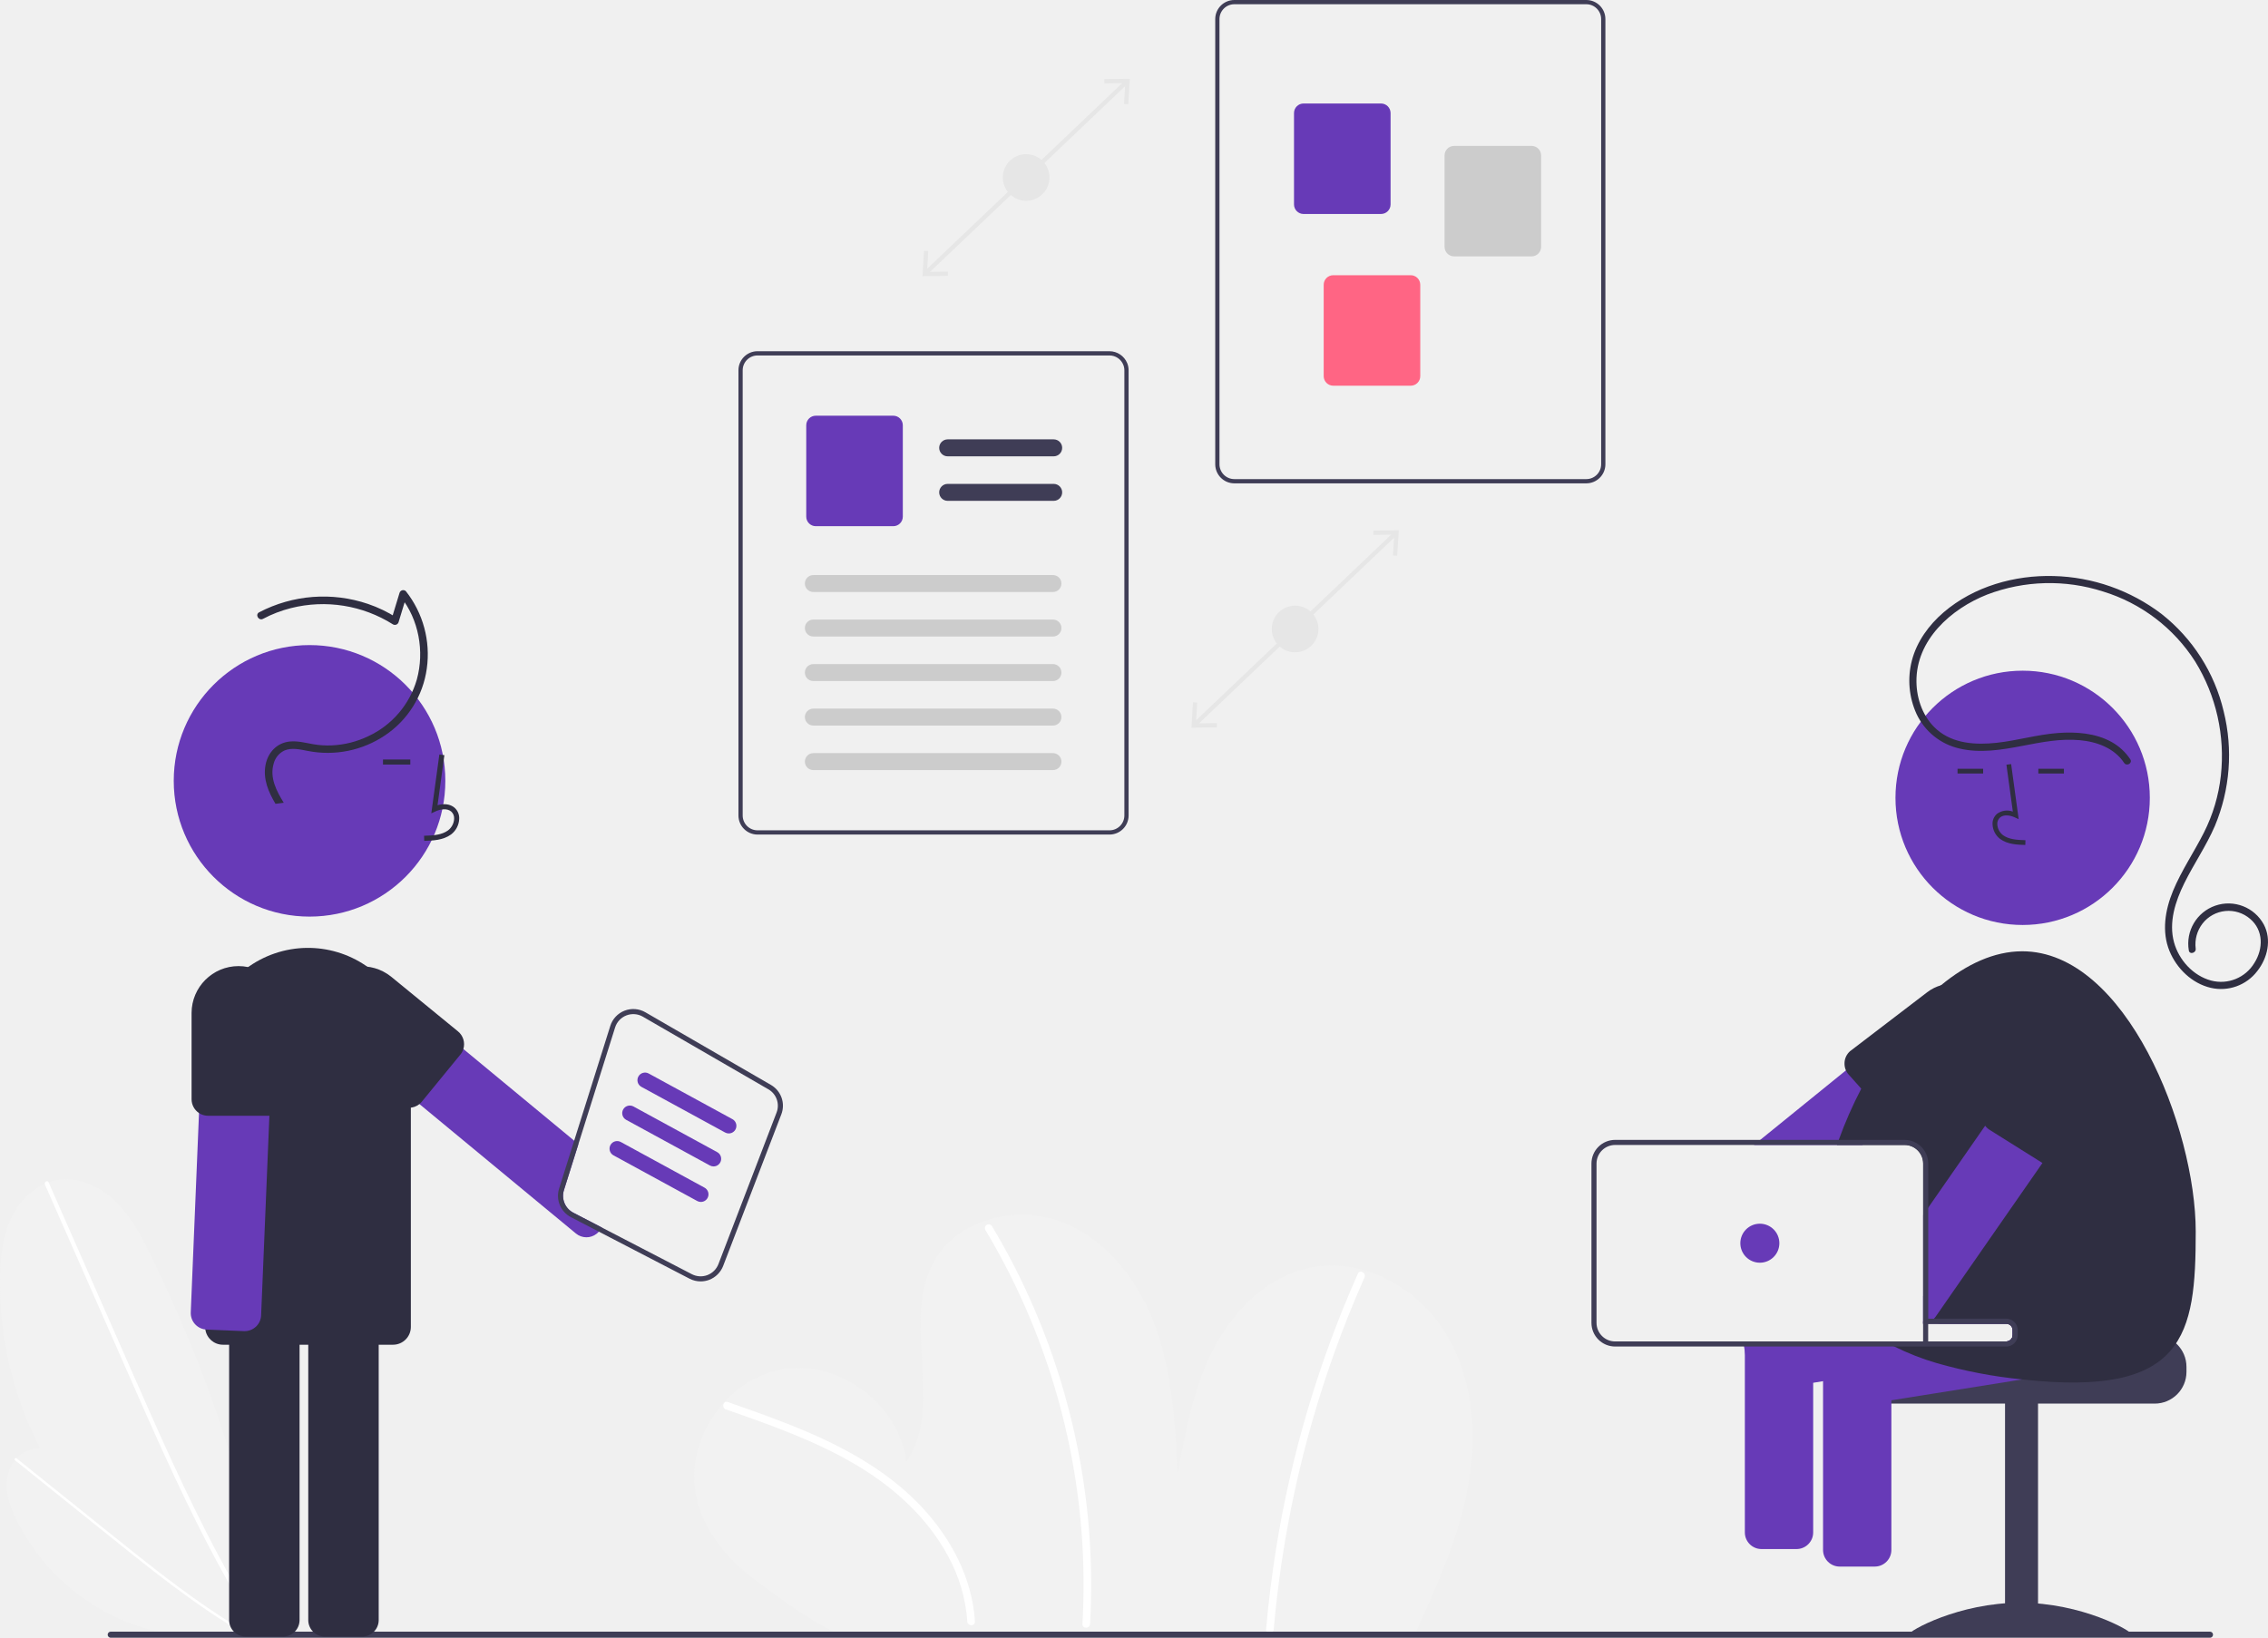
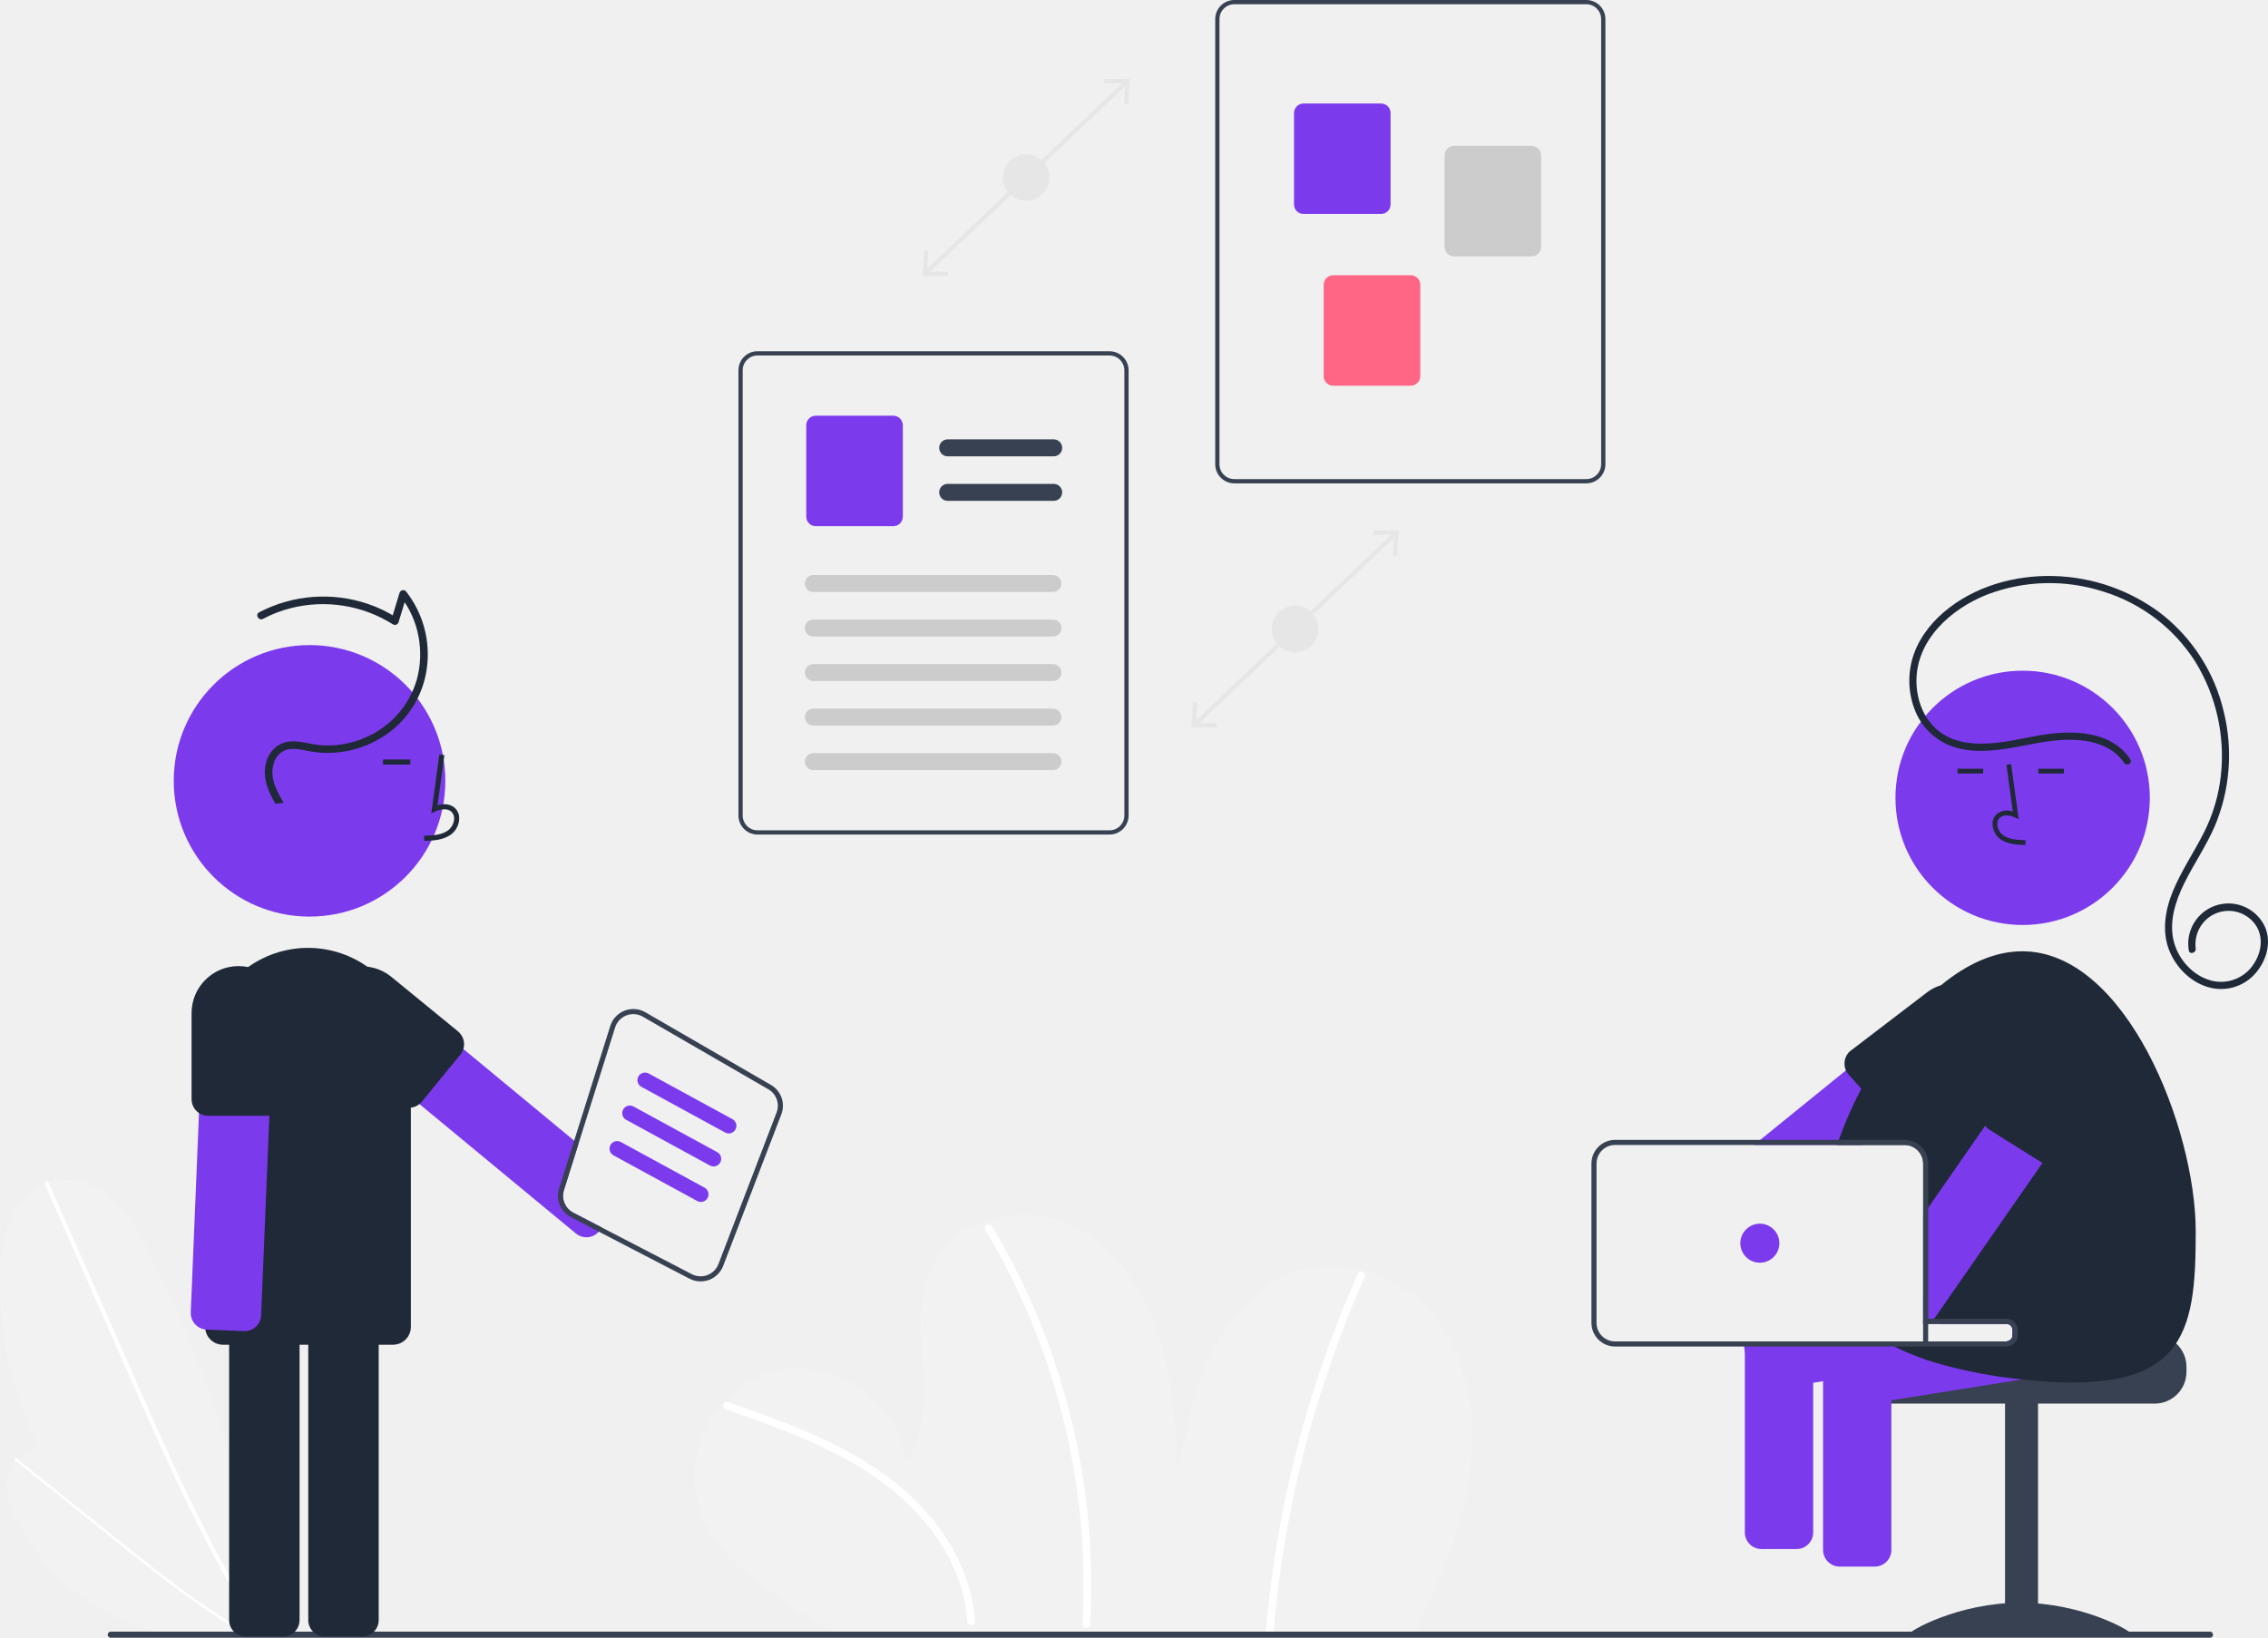
<svg xmlns="http://www.w3.org/2000/svg" data-name="Layer 1" width="893.867" height="645.616" viewBox="0 0 893.867 645.616">
  <path d="M710.155,772.465c8.799-19.006,17.592-38.294,21.411-58.887s2.216-42.943-8.721-60.804-32.473-29.974-53.024-25.936c-16.879,3.316-30.433,16.611-38.369,31.873s-11.12,32.476-14.207,49.399c-.997-19.226-2.054-38.761-8.44-56.922s-18.962-35.086-36.886-42.114-41.239-1.501-50.685,15.273c-13.308,23.633,4.338,56.782-10.965,79.175-2.625-22.462-26.114-40.208-48.439-36.596s-39.019,27.861-34.426,50.004c2.733,13.176,11.723,24.383,22.47,32.48s23.248,17.481,35.614,22.788Z" transform="translate(-153.0666 -127.1921)" fill="#f2f2f2" />
  <path d="M439.126,682.795c17.733,6.198,35.63,12.467,51.819,22.158,14.51,8.685,27.43,20.379,35.59,35.354a62.871,62.871,0,0,1,7.777,26.122c.118,1.918,3.119,1.931,3,0-1.049-17.079-9.372-32.708-20.897-45.068-12.636-13.552-29.011-22.808-45.917-29.989-10.024-4.258-20.297-7.877-30.574-11.469-1.826-.638-2.611,2.259-.798,2.893Z" transform="translate(-153.0666 -127.1921)" fill="#fff" />
  <path d="M541.412,612.051a270.255,270.255,0,0,1,25.994,57.706,273.524,273.524,0,0,1,11.99,62.141,270.113,270.113,0,0,1,.286,35.505c-.111,1.929,2.889,1.922,3,0a273.671,273.671,0,0,0-3.846-63.747,276.936,276.936,0,0,0-18.413-61.145,270.011,270.011,0,0,0-16.42-31.974,1.501,1.501,0,0,0-2.59,1.514Z" transform="translate(-153.0666 -127.1921)" fill="#fff" />
  <path d="M688.244,629.284a437.368,437.368,0,0,0-32.262,108.527q-2.53,15.767-3.917,31.688c-.168,1.923,2.833,1.912,3,0a435.796,435.796,0,0,1,24.009-109.369q5.341-14.875,11.76-29.332c.777-1.749-1.808-3.277-2.59-1.514Z" transform="translate(-153.0666 -127.1921)" fill="#fff" />
  <path d="M259.136,770.221A141.781,141.781,0,0,1,153.083,630.827c.122-7.912.954-15.99,4.28-23.17s9.504-13.39,17.232-15.091c8.434-1.857,17.333,1.939,23.619,7.861s10.406,13.736,14.198,21.495c22.838,46.734,40.189,96.88,46.686,148.488Z" transform="translate(-153.0666 -127.1921)" fill="#f2f2f2" />
  <path d="M170.768,594.124l16.006,36.367,16.006,36.367c5.069,11.518,10.129,23.04,15.368,34.482,5.194,11.341,10.565,22.603,16.295,33.684,5.722,11.065,11.804,21.949,18.405,32.515q1.233,1.974,2.49,3.932c.58.904,2.03.065,1.446-.845-6.728-10.488-12.927-21.305-18.742-32.324-5.821-11.03-11.261-22.257-16.5-33.574-5.267-11.377-10.332-22.847-15.383-34.321q-7.975-18.117-15.948-36.235l-16.006-36.367-1.992-4.526c-.433-.984-1.876-.133-1.446.845Z" transform="translate(-153.0666 -127.1921)" fill="#fff" />
  <path d="M252.459,770.473a82.967,82.967,0,0,1-92.692-43.741c-2.073-4.141-3.822-8.559-4.033-13.185s1.319-9.518,4.872-12.487c3.877-3.241,9.523-3.673,14.385-2.295s9.111,4.322,13.174,7.327c24.473,18.098,47.02,39.449,64.325,64.489Z" transform="translate(-153.0666 -127.1921)" fill="#f2f2f2" />
  <path d="M159.041,702.903l18.128,14.56,18.128,14.56c5.741,4.611,11.479,9.228,17.288,13.753,5.758,4.486,11.587,8.883,17.554,13.089,5.958,4.2,12.054,8.209,18.333,11.913q1.173.692,2.354,1.369c.545.313,1.072-.514.523-.829-6.324-3.629-12.463-7.572-18.457-11.722-6-4.155-11.855-8.516-17.63-12.977-5.806-4.485-11.532-9.072-17.252-13.666q-9.032-7.253-18.062-14.507L161.819,703.886l-2.256-1.812c-.491-.394-1.01.438-.523.829Z" transform="translate(-153.0666 -127.1921)" fill="#fff" />
-   <path d="M1024.033,772.808h-827.294a1.191,1.191,0,1,1,0-2.381h827.294a1.191,1.191,0,1,1,0,2.381Z" transform="translate(-153.0666 -127.1921)" fill="#3f3d56" />
-   <path d="M1002.3,653.515H946.29a2.501,2.501,0,0,1-2.5,2.5h-54.98a12.86,12.86,0,0,0-2.11,2,12.41,12.41,0,0,0-2.9,8v2a12.505,12.505,0,0,0,12.5,12.5h106a12.511,12.511,0,0,0,12.5-12.5v-2A12.517,12.517,0,0,0,1002.3,653.515Z" transform="translate(-153.0666 -127.1921)" fill="#3f3d56" />
-   <rect x="790.228" y="552.827" width="13" height="92" fill="#3f3d56" />
-   <path d="M993.295,771.562c0,1.405-19.699.543-44,.543s-44,.861-44-.543,19.699-12.543,44-12.543S993.295,770.158,993.295,771.562Z" transform="translate(-153.0666 -127.1921)" fill="#3f3d56" />
-   <path d="M999.85,656.395l-2.18-13.64a6.574,6.574,0,0,0-7.52-5.45l-22.49,3.59-38.52,6.15-12.53,2H943.79a2.501,2.501,0,0,1,2.5,2.5v1.97a2.501,2.501,0,0,1-2.5,2.5H874.62a6.332,6.332,0,0,0-2.43,2,6.487,6.487,0,0,0-1.24,4.96l.62,3.88.75,4.71.81,5.06a6.561,6.561,0,0,0,7.5,5.44l17.87-2.85,51.54-8.23,44.36-7.08A6.587,6.587,0,0,0,999.85,656.395Z" transform="translate(-153.0666 -127.1921)" fill="#673ab7" />
-   <path d="M897.13,658.015a6.356,6.356,0,0,0-2.53-2H875.48a6.321,6.321,0,0,0-2.54,2,6.465,6.465,0,0,0-1.37,3.99v76.21a6.56,6.56,0,0,0,6.55,6.55H891.95a6.559,6.559,0,0,0,6.55-6.55v-76.21A6.484,6.484,0,0,0,897.13,658.015Z" transform="translate(-153.0666 -127.1921)" fill="#673ab7" />
-   <path d="M938.75,528.215l-.13-.17-8.58-10.57a6.315,6.315,0,0,0-1.63-1.43,4.813,4.813,0,0,0-1.06-.54,6.3,6.3,0,0,0-1.71-.42,6.648,6.648,0,0,0-1.18-.02.032.032,0,0,0-.02.01,6.485,6.485,0,0,0-3.62,1.44l-17.61,14.28-22.63,18.36-33.77,27.4-2.46,2h42.73l2.47-2,8.17-6.63.58-.46,39.46-32.01.03-.02a6.457,6.457,0,0,0,1.87-2.45,6.599,6.599,0,0,0,.52-1.97A6.501,6.501,0,0,0,938.75,528.215Z" transform="translate(-153.0666 -127.1921)" fill="#673ab7" />
-   <path d="M938.62,528.045a16.303,16.303,0,0,0-3.56-7.3,16.118,16.118,0,0,0-6.65-4.7c-.4-.15-.79-.29-1.19-.4a17.148,17.148,0,0,0-2.76-.58.032.032,0,0,0-.02.01,16.314,16.314,0,0,0-11.8,3.26l-30.46,23.28a6.462,6.462,0,0,0-2.15,4.57,6.633,6.633,0,0,0,.55,2.97c.1.21.21.42.33.62a5.756,5.756,0,0,0,.84,1.12l4.88,5.48,11.35,12.73.32.36.73.83a6.549,6.549,0,0,0,9.27.41l26.27-28.22a16.214,16.214,0,0,0,3.19-5.03A16.466,16.466,0,0,0,938.62,528.045Z" transform="translate(-153.0666 -127.1921)" fill="#2f2e41" />
-   <circle cx="797.167" cy="314.521" r="50.122" fill="#673ab7" />
-   <path d="M969.03,649.495l-1.37-8.6-.81-5.05a6.563,6.563,0,0,0-7.51-5.44l-36.43,5.81-9.88,1.58-2,.32v10.93H943.79a2.501,2.501,0,0,1,2.5,2.5v1.97a2.501,2.501,0,0,1-2.5,2.5H840.12c0,.02.01.04.01.06l.62,3.88,1.56,9.76a6.561,6.561,0,0,0,7.5,5.44l17.87-2.85,3.89-.62.75-.12,26.18-4.18,17.81-2.85,28.26-4.51.42-.07,18.59-2.96A6.568,6.568,0,0,0,969.03,649.495Z" transform="translate(-153.0666 -127.1921)" fill="#673ab7" />
-   <path d="M1018.45,612.715c0,40.86-4.15,65.3-68.15,58.3-.09-.01-.17-.02-.26-.03a190.03,190.03,0,0,1-33.73-6.45,100.174,100.174,0,0,1-16.64-6.52c-1.26-.64-2.47-1.31-3.66-2H943.79a2.501,2.501,0,0,0,2.5-2.5v-1.97a2.501,2.501,0,0,0-2.5-2.5H911.03v-63.16a7.341,7.341,0,0,0-7.33-7.33H877.05c.23-.66.46-1.33.71-2a163.829,163.829,0,0,1,8.87-20.18,153.933,153.933,0,0,1,16.58-25.58,106.531,106.531,0,0,1,14.84-15.19c10.03-8.28,20.95-13.4,32.03-13.4C990.94,502.205,1018.45,571.855,1018.45,612.715Z" transform="translate(-153.0666 -127.1921)" fill="#2f2e41" />
-   <path d="M951.287,460.289l.052-1.873c-3.485-.097-6.557-.316-8.865-2.002a5.758,5.758,0,0,1-2.23-4.241,3.291,3.291,0,0,1,1.08-2.711c1.532-1.294,3.998-.875,5.795-.051l1.55.711-2.972-21.718-1.856.254,2.528,18.474a6.612,6.612,0,0,0-6.254.9,5.124,5.124,0,0,0-1.742,4.207,7.616,7.616,0,0,0,2.997,5.688C944.335,460.095,948.189,460.203,951.287,460.289Z" transform="translate(-153.0666 -127.1921)" fill="#2f2e41" />
-   <rect x="771.509" y="303.059" width="10.088" height="1.873" fill="#2f2e41" />
-   <rect x="803.351" y="303.059" width="10.088" height="1.873" fill="#2f2e41" />
-   <path d="M990.235,427.941c-3.898-5.868-10.757-8.355-17.521-8.96-7.613-.681-14.969.787-22.402,2.213-8.18,1.57-16.838,3.038-25.081,1.054a24.725,24.725,0,0,1-16.807-13.578,31.627,31.627,0,0,1-1.841-21.089c1.932-7.479,6.726-14.06,12.538-19.031,11.863-10.145,27.916-14.705,43.356-14.275a73.301,73.301,0,0,1,42.494,14.942,69.019,69.019,0,0,1,24.485,38.371,71.952,71.952,0,0,1-3.484,45.257c-3.379,7.838-8.265,14.904-12.036,22.545-3.511,7.114-6.215,15.385-4.03,23.32,1.917,6.963,7.544,13.149,14.609,15.039a15.342,15.342,0,0,0,17.06-6.965c3.532-5.569,3.616-12.863-1.686-17.36a13.016,13.016,0,0,0-18.777,1.874,13.398,13.398,0,0,0-2.68,9.823c.261,1.769-2.446,2.532-2.709.747a15.849,15.849,0,0,1,29.55-10.234c3.198,6.012,1.472,13.264-2.587,18.404a17.938,17.938,0,0,1-18.289,6.577c-7.389-1.706-13.434-7.579-16.276-14.481-3.165-7.683-1.715-16.257,1.37-23.712,3.335-8.059,8.287-15.287,12.203-23.053a65.656,65.656,0,0,0,6.662-22.432,70.98,70.98,0,0,0-10.123-44.96,65.97,65.97,0,0,0-36.336-27.615,68.944,68.944,0,0,0-45.621,1.206c-14.276,5.625-28.061,17.883-27.896,34.347.071,7.033,2.681,14.205,8.068,18.896,6.438,5.606,15.402,6.085,23.494,5.21,8.144-.88,16.053-3.259,24.232-3.866,7.114-.528,14.789.021,21.142,3.555a21.138,21.138,0,0,1,7.343,6.812c1.003,1.51-1.429,2.919-2.426,1.418Z" transform="translate(-153.0666 -127.1921)" fill="#2f2e41" />
-   <path d="M980.03,542.545l-3.97-2.76-7.39-5.13a6.564,6.564,0,0,0-9.12,1.65l-24.09,34.67-22.43,32.28-2,2.88v42.91H911.21a6.531,6.531,0,0,0,4.09-2,5.831,5.831,0,0,0,.63-.77l6.98-10.06,17.25-24.83,17.88-25.72,1.7-2.45,21.92-31.55a5.682,5.682,0,0,0,.33-.52,5.269,5.269,0,0,0,.27-.53A6.55,6.55,0,0,0,980.03,542.545Z" transform="translate(-153.0666 -127.1921)" fill="#673ab7" />
-   <path d="M980.1,528.825a16.088,16.088,0,0,0-2.22-1.22,16.359,16.359,0,0,0-19.98,5.16l-22.76,30.86a6.525,6.525,0,0,0,2.18,9.04l20.72,13,.26.16,1.04.65a6.573,6.573,0,0,0,9.01-2.2l16.07-31.9.27-.53.01-.01.99-1.99A16.363,16.363,0,0,0,980.1,528.825Z" transform="translate(-153.0666 -127.1921)" fill="#2f2e41" />
-   <path d="M840.75,656.015v75.29a6.559,6.559,0,0,0,6.55,6.55h13.83a6.56,6.56,0,0,0,6.55-6.55v-75.29Z" transform="translate(-153.0666 -127.1921)" fill="#673ab7" />
-   <path d="M943.79,647.045H913.03v-61.16a9.34,9.34,0,0,0-9.33-9.33H789.63a9.342,9.342,0,0,0-9.34,9.33v62.8a9.342,9.342,0,0,0,9.34,9.33H943.79c.16,0,.31-.01.46-.02.14-.01.28-.04.42-.06a4.516,4.516,0,0,0,3.62-4.42v-1.97A4.5,4.5,0,0,0,943.79,647.045Zm0,8.97H789.63a7.343,7.343,0,0,1-7.34-7.33v-62.8a7.343,7.343,0,0,1,7.34-7.33H903.7a7.341,7.341,0,0,1,7.33,7.33v63.16H943.79a2.501,2.501,0,0,1,2.5,2.5v1.97A2.501,2.501,0,0,1,943.79,656.015Z" transform="translate(-153.0666 -127.1921)" fill="#3f3d56" />
-   <circle cx="693.595" cy="490.094" r="7.69" fill="#673ab7" />
-   <circle cx="121.996" cy="307.821" r="53.519" fill="#673ab7" />
-   <path d="M264.63,636.345H249.87a6.506,6.506,0,0,0-6.5,6.5v123.01a6.506,6.506,0,0,0,6.5,6.5h14.76a6.506,6.506,0,0,0,6.5-6.5v-123.01A6.506,6.506,0,0,0,264.63,636.345Z" transform="translate(-153.0666 -127.1921)" fill="#2f2e41" />
-   <path d="M295.82,636.345H281.06a6.506,6.506,0,0,0-6.5,6.5v123.01a6.506,6.506,0,0,0,6.5,6.5h14.76a6.5,6.5,0,0,0,6.5-6.5v-123.01A6.5,6.5,0,0,0,295.82,636.345Z" transform="translate(-153.0666 -127.1921)" fill="#2f2e41" />
-   <path d="M306.51,516.595a40.533,40.533,0,0,0-72.59,24.77v108.94a5.36,5.36,0,0,0,.08.99,6.996,6.996,0,0,0,6.92,6.01h67.07a7.014,7.014,0,0,0,7-7v-108.94A40.251,40.251,0,0,0,306.51,516.595Z" transform="translate(-153.0666 -127.1921)" fill="#2f2e41" />
-   <path d="M320.258,458.671l-.056-2c3.721-.104,7.001-.337,9.466-2.138a6.148,6.148,0,0,0,2.381-4.528,3.514,3.514,0,0,0-1.153-2.895c-1.636-1.382-4.269-.935-6.188-.055l-1.655.759,3.173-23.19,1.981.271-2.699,19.727c2.607-.767,5.023-.437,6.678.961a5.471,5.471,0,0,1,1.86,4.492,8.133,8.133,0,0,1-3.2,6.073C327.681,458.463,323.565,458.579,320.258,458.671Z" transform="translate(-153.0666 -127.1921)" fill="#2f2e41" />
-   <rect x="150.942" y="299.405" width="10.771" height="2" fill="#2f2e41" />
-   <path d="M259.37,518.135a6.451,6.451,0,0,0-4.52-2.09l-11.63-.48-3.11-.13a6.51,6.51,0,0,0-6.77,6.22l-1.84,44.32-3.25,78.59a6.511,6.511,0,0,0,5.75,6.73c.16.02.31.03.47.04l8.9.37,5.85.24a6.469,6.469,0,0,0,1.4-.09,6.535,6.535,0,0,0,3.27-1.62,6.45,6.45,0,0,0,2.09-4.52l.39-9.37,2.87-69.31,1.84-44.23A6.498,6.498,0,0,0,259.37,518.135Z" transform="translate(-153.0666 -127.1921)" fill="#673ab7" />
-   <path d="M250.85,508.435a18.089,18.089,0,0,0-3.78-.39,18.522,18.522,0,0,0-18.5,18.5v34a6.528,6.528,0,0,0,2.93,5.43,6.406,6.406,0,0,0,2.42.96,6.229,6.229,0,0,0,1.15.11h24a.92.92,0,0,0,.17-.01,6.496,6.496,0,0,0,6.33-6.49v-34A18.529,18.529,0,0,0,250.85,508.435Z" transform="translate(-153.0666 -127.1921)" fill="#2f2e41" />
-   <path d="M379.03,605.265a7.484,7.484,0,0,1-3.7-8.91l5.69-18.11-1.66-1.38-43.67-36.13-29.18-24.14-3.55-2.94a6.499,6.499,0,0,0-9.15.86l-9.41,11.38a6.488,6.488,0,0,0,.86,9.15l29.73,24.6,3.38,2.79,61.67,51.02a6.493,6.493,0,0,0,8.15.12,5.89,5.89,0,0,0,.88-.85,1.38,1.38,0,0,0,.12-.13l1.19-1.44Z" transform="translate(-153.0666 -127.1921)" fill="#673ab7" />
-   <path d="M333.59,533.795l-26.31-21.53a18.501,18.501,0,0,0-23.44,28.63l26.31,21.53a6.496,6.496,0,0,0,8.22.01,5.387,5.387,0,0,0,.93-.92L334.5,542.945a6.427,6.427,0,0,0,1.19-2.21A6.535,6.535,0,0,0,333.59,533.795Z" transform="translate(-153.0666 -127.1921)" fill="#2f2e41" />
-   <path d="M261.645,444.075c-2.787-4.656-4.968-9.786-3.933-15.302.924-4.926,4.469-8.762,9.567-9.266,3.07-.303,6.125.516,9.123,1.05a34.246,34.246,0,0,0,7.448.482,36.994,36.994,0,0,0,14.451-3.664,35.469,35.469,0,0,0,19.056-22.331c3.042-11.074.783-23.649-6.44-32.663l2.507-.662-3.264,10.724a1.515,1.515,0,0,1-2.204.896,51.664,51.664,0,0,0-40.201-6.427,48.947,48.947,0,0,0-11.031,4.243c-1.704.906-3.221-1.683-1.514-2.59a54.697,54.697,0,0,1,42.915-3.288,52.214,52.214,0,0,1,11.345,5.472l-2.204.896,3.264-10.724a1.512,1.512,0,0,1,2.507-.662,40.207,40.207,0,0,1,8.241,30.483,37.94,37.94,0,0,1-16.429,26.319,40.458,40.458,0,0,1-30.554,6.142c-2.936-.564-6.265-1.372-9.146-.143a7.9,7.9,0,0,0-4.234,5.208c-1.632,5.531,1.145,10.784,3.982,15.383Z" transform="translate(-153.0666 -127.1921)" fill="#2f2e41" />
-   <path d="M456.89,554.875l-49.47-28.63a9.503,9.503,0,0,0-13.82,5.37l-14.24,45.25-5.94,18.89a9.483,9.483,0,0,0,4.69,11.28l10.96,5.69,35.76,18.55a9.478,9.478,0,0,0,4.38,1.07,9.655,9.655,0,0,0,3.3-.59l.07-.03a9.55,9.55,0,0,0,5.5-5.48L461,566.495A9.459,9.459,0,0,0,456.89,554.875Zm2.24,10.91-22.92,59.75a7.529,7.529,0,0,1-4.35,4.32l-.05.02a7.532,7.532,0,0,1-6.06-.37l-35.37-18.35-11.35-5.89a7.484,7.484,0,0,1-3.7-8.91l5.69-18.11,14.48-46.03a7.517,7.517,0,0,1,10.91-4.24l49.47,28.63A7.47,7.47,0,0,1,459.13,565.785Z" transform="translate(-153.0666 -127.1921)" fill="#3f3d56" />
-   <path d="M440.292,574.019a2.99,2.99,0,0,1-1.434-.367l-33-18a3,3,0,0,1,2.873-5.268l33,18a3,3,0,0,1-1.439,5.634Z" transform="translate(-153.0666 -127.1921)" fill="#673ab7" />
-   <path d="M434.292,587.019a2.99,2.99,0,0,1-1.434-.367l-33-18a3,3,0,0,1,2.873-5.268l33,18a3,3,0,0,1-1.439,5.634Z" transform="translate(-153.0666 -127.1921)" fill="#673ab7" />
-   <path d="M429.292,601.019a2.99,2.99,0,0,1-1.434-.367l-33-18a3,3,0,0,1,2.873-5.268l33,18a3,3,0,0,1-1.439,5.634Z" transform="translate(-153.0666 -127.1921)" fill="#673ab7" />
-   <path d="M778.266,317.735H639.537a7.53,7.53,0,0,1-7.521-7.521v-175.5a7.53,7.53,0,0,1,7.521-7.521H778.266a7.53,7.53,0,0,1,7.521,7.521v175.5A7.53,7.53,0,0,1,778.266,317.735ZM639.537,128.863a5.857,5.857,0,0,0-5.85,5.85v175.5a5.857,5.857,0,0,0,5.85,5.85H778.266a5.857,5.857,0,0,0,5.85-5.85v-175.5a5.857,5.857,0,0,0-5.85-5.85Z" transform="translate(-153.0666 -127.1921)" fill="#3f3d56" />
-   <path d="M697.361,211.55h-30.537a3.765,3.765,0,0,1-3.761-3.761V171.754a3.765,3.765,0,0,1,3.761-3.761h30.537a3.765,3.765,0,0,1,3.761,3.761v36.036A3.765,3.765,0,0,1,697.361,211.55Z" transform="translate(-153.0666 -127.1921)" fill="#673ab7" />
+   <path d="M1024.033,772.808h-827.294a1.191,1.191,0,1,1,0-2.381h827.294a1.191,1.191,0,1,1,0,2.381Z" transform="translate(-153.0666 -127.1921)" fill="#374151" />
+   <path d="M1002.3,653.515H946.29a2.501,2.501,0,0,1-2.5,2.5h-54.98a12.86,12.86,0,0,0-2.11,2,12.41,12.41,0,0,0-2.9,8v2a12.505,12.505,0,0,0,12.5,12.5h106a12.511,12.511,0,0,0,12.5-12.5v-2A12.517,12.517,0,0,0,1002.3,653.515Z" transform="translate(-153.0666 -127.1921)" fill="#374151" />
+   <rect x="790.228" y="552.827" width="13" height="92" fill="#374151" />
+   <path d="M993.295,771.562c0,1.405-19.699.543-44,.543s-44,.861-44-.543,19.699-12.543,44-12.543S993.295,770.158,993.295,771.562Z" transform="translate(-153.0666 -127.1921)" fill="#374151" />
+   <path d="M999.85,656.395l-2.18-13.64a6.574,6.574,0,0,0-7.52-5.45l-22.49,3.59-38.52,6.15-12.53,2H943.79a2.501,2.501,0,0,1,2.5,2.5v1.97a2.501,2.501,0,0,1-2.5,2.5H874.62a6.332,6.332,0,0,0-2.43,2,6.487,6.487,0,0,0-1.24,4.96l.62,3.88.75,4.71.81,5.06a6.561,6.561,0,0,0,7.5,5.44l17.87-2.85,51.54-8.23,44.36-7.08A6.587,6.587,0,0,0,999.85,656.395Z" transform="translate(-153.0666 -127.1921)" fill="#7c3aed" />
+   <path d="M897.13,658.015a6.356,6.356,0,0,0-2.53-2H875.48a6.321,6.321,0,0,0-2.54,2,6.465,6.465,0,0,0-1.37,3.99v76.21a6.56,6.56,0,0,0,6.55,6.55H891.95a6.559,6.559,0,0,0,6.55-6.55v-76.21A6.484,6.484,0,0,0,897.13,658.015Z" transform="translate(-153.0666 -127.1921)" fill="#7c3aed" />
+   <path d="M938.75,528.215l-.13-.17-8.58-10.57a6.315,6.315,0,0,0-1.63-1.43,4.813,4.813,0,0,0-1.06-.54,6.3,6.3,0,0,0-1.71-.42,6.648,6.648,0,0,0-1.18-.02.032.032,0,0,0-.02.01,6.485,6.485,0,0,0-3.62,1.44l-17.61,14.28-22.63,18.36-33.77,27.4-2.46,2h42.73l2.47-2,8.17-6.63.58-.46,39.46-32.01.03-.02a6.457,6.457,0,0,0,1.87-2.45,6.599,6.599,0,0,0,.52-1.97A6.501,6.501,0,0,0,938.75,528.215Z" transform="translate(-153.0666 -127.1921)" fill="#7c3aed" />
+   <path d="M938.62,528.045a16.303,16.303,0,0,0-3.56-7.3,16.118,16.118,0,0,0-6.65-4.7c-.4-.15-.79-.29-1.19-.4a17.148,17.148,0,0,0-2.76-.58.032.032,0,0,0-.02.01,16.314,16.314,0,0,0-11.8,3.26l-30.46,23.28a6.462,6.462,0,0,0-2.15,4.57,6.633,6.633,0,0,0,.55,2.97c.1.21.21.42.33.62a5.756,5.756,0,0,0,.84,1.12l4.88,5.48,11.35,12.73.32.36.73.83a6.549,6.549,0,0,0,9.27.41l26.27-28.22a16.214,16.214,0,0,0,3.19-5.03A16.466,16.466,0,0,0,938.62,528.045Z" transform="translate(-153.0666 -127.1921)" fill="#1f2937" />
+   <circle cx="797.167" cy="314.521" r="50.122" fill="#7c3aed" />
+   <path d="M969.03,649.495l-1.37-8.6-.81-5.05a6.563,6.563,0,0,0-7.51-5.44l-36.43,5.81-9.88,1.58-2,.32v10.93H943.79a2.501,2.501,0,0,1,2.5,2.5v1.97a2.501,2.501,0,0,1-2.5,2.5H840.12c0,.02.01.04.01.06l.62,3.88,1.56,9.76a6.561,6.561,0,0,0,7.5,5.44l17.87-2.85,3.89-.62.75-.12,26.18-4.18,17.81-2.85,28.26-4.51.42-.07,18.59-2.96A6.568,6.568,0,0,0,969.03,649.495Z" transform="translate(-153.0666 -127.1921)" fill="#7c3aed" />
+   <path d="M1018.45,612.715c0,40.86-4.15,65.3-68.15,58.3-.09-.01-.17-.02-.26-.03a190.03,190.03,0,0,1-33.73-6.45,100.174,100.174,0,0,1-16.64-6.52c-1.26-.64-2.47-1.31-3.66-2H943.79a2.501,2.501,0,0,0,2.5-2.5v-1.97a2.501,2.501,0,0,0-2.5-2.5H911.03v-63.16a7.341,7.341,0,0,0-7.33-7.33H877.05c.23-.66.46-1.33.71-2a163.829,163.829,0,0,1,8.87-20.18,153.933,153.933,0,0,1,16.58-25.58,106.531,106.531,0,0,1,14.84-15.19c10.03-8.28,20.95-13.4,32.03-13.4C990.94,502.205,1018.45,571.855,1018.45,612.715Z" transform="translate(-153.0666 -127.1921)" fill="#1f2937" />
+   <path d="M951.287,460.289l.052-1.873c-3.485-.097-6.557-.316-8.865-2.002a5.758,5.758,0,0,1-2.23-4.241,3.291,3.291,0,0,1,1.08-2.711c1.532-1.294,3.998-.875,5.795-.051l1.55.711-2.972-21.718-1.856.254,2.528,18.474a6.612,6.612,0,0,0-6.254.9,5.124,5.124,0,0,0-1.742,4.207,7.616,7.616,0,0,0,2.997,5.688C944.335,460.095,948.189,460.203,951.287,460.289Z" transform="translate(-153.0666 -127.1921)" fill="#1f2937" />
+   <rect x="771.509" y="303.059" width="10.088" height="1.873" fill="#1f2937" />
+   <rect x="803.351" y="303.059" width="10.088" height="1.873" fill="#1f2937" />
+   <path d="M990.235,427.941c-3.898-5.868-10.757-8.355-17.521-8.96-7.613-.681-14.969.787-22.402,2.213-8.18,1.57-16.838,3.038-25.081,1.054a24.725,24.725,0,0,1-16.807-13.578,31.627,31.627,0,0,1-1.841-21.089c1.932-7.479,6.726-14.06,12.538-19.031,11.863-10.145,27.916-14.705,43.356-14.275a73.301,73.301,0,0,1,42.494,14.942,69.019,69.019,0,0,1,24.485,38.371,71.952,71.952,0,0,1-3.484,45.257c-3.379,7.838-8.265,14.904-12.036,22.545-3.511,7.114-6.215,15.385-4.03,23.32,1.917,6.963,7.544,13.149,14.609,15.039a15.342,15.342,0,0,0,17.06-6.965c3.532-5.569,3.616-12.863-1.686-17.36a13.016,13.016,0,0,0-18.777,1.874,13.398,13.398,0,0,0-2.68,9.823c.261,1.769-2.446,2.532-2.709.747a15.849,15.849,0,0,1,29.55-10.234c3.198,6.012,1.472,13.264-2.587,18.404a17.938,17.938,0,0,1-18.289,6.577c-7.389-1.706-13.434-7.579-16.276-14.481-3.165-7.683-1.715-16.257,1.37-23.712,3.335-8.059,8.287-15.287,12.203-23.053a65.656,65.656,0,0,0,6.662-22.432,70.98,70.98,0,0,0-10.123-44.96,65.97,65.97,0,0,0-36.336-27.615,68.944,68.944,0,0,0-45.621,1.206c-14.276,5.625-28.061,17.883-27.896,34.347.071,7.033,2.681,14.205,8.068,18.896,6.438,5.606,15.402,6.085,23.494,5.21,8.144-.88,16.053-3.259,24.232-3.866,7.114-.528,14.789.021,21.142,3.555a21.138,21.138,0,0,1,7.343,6.812c1.003,1.51-1.429,2.919-2.426,1.418Z" transform="translate(-153.0666 -127.1921)" fill="#1f2937" />
+   <path d="M980.03,542.545l-3.97-2.76-7.39-5.13a6.564,6.564,0,0,0-9.12,1.65l-24.09,34.67-22.43,32.28-2,2.88v42.91H911.21a6.531,6.531,0,0,0,4.09-2,5.831,5.831,0,0,0,.63-.77l6.98-10.06,17.25-24.83,17.88-25.72,1.7-2.45,21.92-31.55a5.682,5.682,0,0,0,.33-.52,5.269,5.269,0,0,0,.27-.53A6.55,6.55,0,0,0,980.03,542.545Z" transform="translate(-153.0666 -127.1921)" fill="#7c3aed" />
+   <path d="M980.1,528.825a16.088,16.088,0,0,0-2.22-1.22,16.359,16.359,0,0,0-19.98,5.16l-22.76,30.86a6.525,6.525,0,0,0,2.18,9.04l20.72,13,.26.16,1.04.65a6.573,6.573,0,0,0,9.01-2.2l16.07-31.9.27-.53.01-.01.99-1.99A16.363,16.363,0,0,0,980.1,528.825Z" transform="translate(-153.0666 -127.1921)" fill="#1f2937" />
+   <path d="M840.75,656.015v75.29a6.559,6.559,0,0,0,6.55,6.55h13.83a6.56,6.56,0,0,0,6.55-6.55v-75.29Z" transform="translate(-153.0666 -127.1921)" fill="#7c3aed" />
+   <path d="M943.79,647.045H913.03v-61.16a9.34,9.34,0,0,0-9.33-9.33H789.63a9.342,9.342,0,0,0-9.34,9.33v62.8a9.342,9.342,0,0,0,9.34,9.33H943.79c.16,0,.31-.01.46-.02.14-.01.28-.04.42-.06a4.516,4.516,0,0,0,3.62-4.42v-1.97A4.5,4.5,0,0,0,943.79,647.045Zm0,8.97H789.63a7.343,7.343,0,0,1-7.34-7.33v-62.8a7.343,7.343,0,0,1,7.34-7.33H903.7a7.341,7.341,0,0,1,7.33,7.33v63.16H943.79a2.501,2.501,0,0,1,2.5,2.5v1.97A2.501,2.501,0,0,1,943.79,656.015Z" transform="translate(-153.0666 -127.1921)" fill="#374151" />
+   <circle cx="693.595" cy="490.094" r="7.69" fill="#7c3aed" />
+   <circle cx="121.996" cy="307.821" r="53.519" fill="#7c3aed" />
+   <path d="M264.63,636.345H249.87a6.506,6.506,0,0,0-6.5,6.5v123.01a6.506,6.506,0,0,0,6.5,6.5h14.76a6.506,6.506,0,0,0,6.5-6.5v-123.01A6.506,6.506,0,0,0,264.63,636.345Z" transform="translate(-153.0666 -127.1921)" fill="#1f2937" />
+   <path d="M295.82,636.345H281.06a6.506,6.506,0,0,0-6.5,6.5v123.01a6.506,6.506,0,0,0,6.5,6.5h14.76a6.5,6.5,0,0,0,6.5-6.5v-123.01A6.5,6.5,0,0,0,295.82,636.345Z" transform="translate(-153.0666 -127.1921)" fill="#1f2937" />
+   <path d="M306.51,516.595a40.533,40.533,0,0,0-72.59,24.77v108.94a5.36,5.36,0,0,0,.08.99,6.996,6.996,0,0,0,6.92,6.01h67.07a7.014,7.014,0,0,0,7-7v-108.94A40.251,40.251,0,0,0,306.51,516.595Z" transform="translate(-153.0666 -127.1921)" fill="#1f2937" />
+   <path d="M320.258,458.671l-.056-2c3.721-.104,7.001-.337,9.466-2.138a6.148,6.148,0,0,0,2.381-4.528,3.514,3.514,0,0,0-1.153-2.895c-1.636-1.382-4.269-.935-6.188-.055l-1.655.759,3.173-23.19,1.981.271-2.699,19.727c2.607-.767,5.023-.437,6.678.961a5.471,5.471,0,0,1,1.86,4.492,8.133,8.133,0,0,1-3.2,6.073C327.681,458.463,323.565,458.579,320.258,458.671Z" transform="translate(-153.0666 -127.1921)" fill="#1f2937" />
+   <rect x="150.942" y="299.405" width="10.771" height="2" fill="#1f2937" />
+   <path d="M259.37,518.135a6.451,6.451,0,0,0-4.52-2.09l-11.63-.48-3.11-.13a6.51,6.51,0,0,0-6.77,6.22l-1.84,44.32-3.25,78.59a6.511,6.511,0,0,0,5.75,6.73c.16.02.31.03.47.04l8.9.37,5.85.24a6.469,6.469,0,0,0,1.4-.09,6.535,6.535,0,0,0,3.27-1.62,6.45,6.45,0,0,0,2.09-4.52l.39-9.37,2.87-69.31,1.84-44.23A6.498,6.498,0,0,0,259.37,518.135Z" transform="translate(-153.0666 -127.1921)" fill="#7c3aed" />
+   <path d="M250.85,508.435a18.089,18.089,0,0,0-3.78-.39,18.522,18.522,0,0,0-18.5,18.5v34a6.528,6.528,0,0,0,2.93,5.43,6.406,6.406,0,0,0,2.42.96,6.229,6.229,0,0,0,1.15.11h24a.92.92,0,0,0,.17-.01,6.496,6.496,0,0,0,6.33-6.49v-34A18.529,18.529,0,0,0,250.85,508.435Z" transform="translate(-153.0666 -127.1921)" fill="#1f2937" />
+   <path d="M379.03,605.265a7.484,7.484,0,0,1-3.7-8.91l5.69-18.11-1.66-1.38-43.67-36.13-29.18-24.14-3.55-2.94a6.499,6.499,0,0,0-9.15.86l-9.41,11.38a6.488,6.488,0,0,0,.86,9.15l29.73,24.6,3.38,2.79,61.67,51.02a6.493,6.493,0,0,0,8.15.12,5.89,5.89,0,0,0,.88-.85,1.38,1.38,0,0,0,.12-.13l1.19-1.44Z" transform="translate(-153.0666 -127.1921)" fill="#7c3aed" />
+   <path d="M333.59,533.795l-26.31-21.53a18.501,18.501,0,0,0-23.44,28.63l26.31,21.53a6.496,6.496,0,0,0,8.22.01,5.387,5.387,0,0,0,.93-.92L334.5,542.945a6.427,6.427,0,0,0,1.19-2.21A6.535,6.535,0,0,0,333.59,533.795Z" transform="translate(-153.0666 -127.1921)" fill="#1f2937" />
+   <path d="M261.645,444.075c-2.787-4.656-4.968-9.786-3.933-15.302.924-4.926,4.469-8.762,9.567-9.266,3.07-.303,6.125.516,9.123,1.05a34.246,34.246,0,0,0,7.448.482,36.994,36.994,0,0,0,14.451-3.664,35.469,35.469,0,0,0,19.056-22.331c3.042-11.074.783-23.649-6.44-32.663l2.507-.662-3.264,10.724a1.515,1.515,0,0,1-2.204.896,51.664,51.664,0,0,0-40.201-6.427,48.947,48.947,0,0,0-11.031,4.243c-1.704.906-3.221-1.683-1.514-2.59a54.697,54.697,0,0,1,42.915-3.288,52.214,52.214,0,0,1,11.345,5.472l-2.204.896,3.264-10.724a1.512,1.512,0,0,1,2.507-.662,40.207,40.207,0,0,1,8.241,30.483,37.94,37.94,0,0,1-16.429,26.319,40.458,40.458,0,0,1-30.554,6.142c-2.936-.564-6.265-1.372-9.146-.143a7.9,7.9,0,0,0-4.234,5.208c-1.632,5.531,1.145,10.784,3.982,15.383Z" transform="translate(-153.0666 -127.1921)" fill="#1f2937" />
+   <path d="M456.89,554.875l-49.47-28.63a9.503,9.503,0,0,0-13.82,5.37l-14.24,45.25-5.94,18.89a9.483,9.483,0,0,0,4.69,11.28l10.96,5.69,35.76,18.55a9.478,9.478,0,0,0,4.38,1.07,9.655,9.655,0,0,0,3.3-.59l.07-.03a9.55,9.55,0,0,0,5.5-5.48L461,566.495A9.459,9.459,0,0,0,456.89,554.875Zm2.24,10.91-22.92,59.75a7.529,7.529,0,0,1-4.35,4.32l-.05.02a7.532,7.532,0,0,1-6.06-.37l-35.37-18.35-11.35-5.89a7.484,7.484,0,0,1-3.7-8.91l5.69-18.11,14.48-46.03a7.517,7.517,0,0,1,10.91-4.24l49.47,28.63A7.47,7.47,0,0,1,459.13,565.785Z" transform="translate(-153.0666 -127.1921)" fill="#374151" />
+   <path d="M440.292,574.019a2.99,2.99,0,0,1-1.434-.367l-33-18a3,3,0,0,1,2.873-5.268l33,18a3,3,0,0,1-1.439,5.634Z" transform="translate(-153.0666 -127.1921)" fill="#7c3aed" />
+   <path d="M434.292,587.019a2.99,2.99,0,0,1-1.434-.367l-33-18a3,3,0,0,1,2.873-5.268l33,18a3,3,0,0,1-1.439,5.634Z" transform="translate(-153.0666 -127.1921)" fill="#7c3aed" />
+   <path d="M429.292,601.019a2.99,2.99,0,0,1-1.434-.367l-33-18a3,3,0,0,1,2.873-5.268l33,18a3,3,0,0,1-1.439,5.634Z" transform="translate(-153.0666 -127.1921)" fill="#7c3aed" />
+   <path d="M778.266,317.735H639.537a7.53,7.53,0,0,1-7.521-7.521v-175.5a7.53,7.53,0,0,1,7.521-7.521H778.266a7.53,7.53,0,0,1,7.521,7.521v175.5A7.53,7.53,0,0,1,778.266,317.735ZM639.537,128.863a5.857,5.857,0,0,0-5.85,5.85v175.5a5.857,5.857,0,0,0,5.85,5.85H778.266a5.857,5.857,0,0,0,5.85-5.85v-175.5a5.857,5.857,0,0,0-5.85-5.85Z" transform="translate(-153.0666 -127.1921)" fill="#374151" />
+   <path d="M697.361,211.55h-30.537a3.765,3.765,0,0,1-3.761-3.761V171.754a3.765,3.765,0,0,1,3.761-3.761h30.537a3.765,3.765,0,0,1,3.761,3.761v36.036A3.765,3.765,0,0,1,697.361,211.55Z" transform="translate(-153.0666 -127.1921)" fill="#7c3aed" />
  <path d="M756.697,228.265h-30.537a3.765,3.765,0,0,1-3.761-3.761V188.468a3.765,3.765,0,0,1,3.761-3.761h30.537a3.765,3.765,0,0,1,3.761,3.761v36.036A3.765,3.765,0,0,1,756.697,228.265Z" transform="translate(-153.0666 -127.1921)" fill="#ccc" />
  <path d="M709.061,279.243h-30.537a3.765,3.765,0,0,1-3.761-3.761V239.447a3.765,3.765,0,0,1,3.761-3.761h30.537a3.765,3.765,0,0,1,3.761,3.761v36.036A3.765,3.765,0,0,1,709.061,279.243Z" transform="translate(-153.0666 -127.1921)" fill="#ff6584" />
-   <path d="M597.305,270.299a7.602,7.602,0,0,0-6.95-4.65h-138.73a7.524,7.524,0,0,0-7.52,7.52v175.5a7.524,7.524,0,0,0,7.52,7.52h138.73a7.53,7.53,0,0,0,7.52-7.52v-175.5A7.383,7.383,0,0,0,597.305,270.299Zm-1.1,178.37a5.857,5.857,0,0,1-5.85,5.85h-138.73a5.851,5.851,0,0,1-5.85-5.85v-175.5a5.858,5.858,0,0,1,5.85-5.85h138.73a5.879,5.879,0,0,1,5.43,3.68,6.493,6.493,0,0,1,.22.66,5.795,5.795,0,0,1,.2,1.51Z" transform="translate(-153.0666 -127.1921)" fill="#3f3d56" />
-   <path d="M568.35,307.085H526.564a3.343,3.343,0,1,1,0-6.686h41.786a3.343,3.343,0,0,1,0,6.686Z" transform="translate(-153.0666 -127.1921)" fill="#3f3d56" />
-   <path d="M568.35,324.635H526.564a3.343,3.343,0,1,1,0-6.686h41.786a3.343,3.343,0,1,1,0,6.686Z" transform="translate(-153.0666 -127.1921)" fill="#3f3d56" />
-   <path d="M505.124,334.628h-30.537a3.765,3.765,0,0,1-3.761-3.761V294.831a3.765,3.765,0,0,1,3.761-3.761h30.537a3.765,3.765,0,0,1,3.761,3.761v36.036A3.765,3.765,0,0,1,505.124,334.628Z" transform="translate(-153.0666 -127.1921)" fill="#673ab7" />
+   <path d="M597.305,270.299a7.602,7.602,0,0,0-6.95-4.65h-138.73a7.524,7.524,0,0,0-7.52,7.52v175.5a7.524,7.524,0,0,0,7.52,7.52h138.73a7.53,7.53,0,0,0,7.52-7.52v-175.5A7.383,7.383,0,0,0,597.305,270.299Zm-1.1,178.37a5.857,5.857,0,0,1-5.85,5.85h-138.73a5.851,5.851,0,0,1-5.85-5.85v-175.5a5.858,5.858,0,0,1,5.85-5.85h138.73a5.879,5.879,0,0,1,5.43,3.68,6.493,6.493,0,0,1,.22.66,5.795,5.795,0,0,1,.2,1.51Z" transform="translate(-153.0666 -127.1921)" fill="#374151" />
+   <path d="M568.35,307.085H526.564a3.343,3.343,0,1,1,0-6.686h41.786a3.343,3.343,0,0,1,0,6.686Z" transform="translate(-153.0666 -127.1921)" fill="#374151" />
+   <path d="M568.35,324.635H526.564a3.343,3.343,0,1,1,0-6.686h41.786a3.343,3.343,0,1,1,0,6.686Z" transform="translate(-153.0666 -127.1921)" fill="#374151" />
+   <path d="M505.124,334.628h-30.537a3.765,3.765,0,0,1-3.761-3.761V294.831a3.765,3.765,0,0,1,3.761-3.761h30.537a3.765,3.765,0,0,1,3.761,3.761v36.036A3.765,3.765,0,0,1,505.124,334.628Z" transform="translate(-153.0666 -127.1921)" fill="#7c3aed" />
  <path d="M568.06,360.571H473.624a3.343,3.343,0,1,1,0-6.686h94.436a3.343,3.343,0,0,1,0,6.686Z" transform="translate(-153.0666 -127.1921)" fill="#ccc" />
  <path d="M568.06,378.121H473.624a3.343,3.343,0,1,1,0-6.686h94.436a3.343,3.343,0,0,1,0,6.686Z" transform="translate(-153.0666 -127.1921)" fill="#ccc" />
  <path d="M568.06,395.671H473.624a3.343,3.343,0,1,1,0-6.686h94.436a3.343,3.343,0,0,1,0,6.686Z" transform="translate(-153.0666 -127.1921)" fill="#ccc" />
  <path d="M568.06,413.221H473.624a3.343,3.343,0,1,1,0-6.686h94.436a3.343,3.343,0,0,1,0,6.686Z" transform="translate(-153.0666 -127.1921)" fill="#ccc" />
  <path d="M568.06,430.771H473.624a3.343,3.343,0,1,1,0-6.686h94.436a3.343,3.343,0,0,1,0,6.686Z" transform="translate(-153.0666 -127.1921)" fill="#ccc" />
  <rect x="608.895" y="374.318" width="109.196" height="1.672" transform="translate(-228.792 433.7569) rotate(-43.59326)" fill="#e6e6e6" />
  <polygon points="469.569 286.858 479.607 286.74 479.589 285.067 471.347 285.166 471.851 276.94 470.181 276.839 469.569 286.858" fill="#e6e6e6" />
  <polygon points="551.281 209.063 550.671 219.083 549.001 218.983 549.504 210.756 541.263 210.855 541.245 209.183 551.281 209.063" fill="#e6e6e6" />
  <circle cx="510.426" cy="247.962" r="9.193" fill="#e6e6e6" />
  <rect x="502.895" y="196.318" width="109.196" height="1.672" transform="translate(-135.2841 311.5833) rotate(-43.59326)" fill="#e6e6e6" />
  <polygon points="363.569 108.858 373.607 108.74 373.589 107.067 365.347 107.166 365.851 98.94 364.181 98.839 363.569 108.858" fill="#e6e6e6" />
  <polygon points="445.281 31.063 444.671 41.083 443.001 40.983 443.504 32.756 435.263 32.855 435.245 31.183 445.281 31.063" fill="#e6e6e6" />
  <circle cx="404.426" cy="69.962" r="9.193" fill="#e6e6e6" />
-   <rect x="757.933" y="520.913" width="2" height="9" fill="#3f3d56" />
+   <rect x="757.933" y="520.913" width="2" height="9" fill="#374151" />
</svg>
